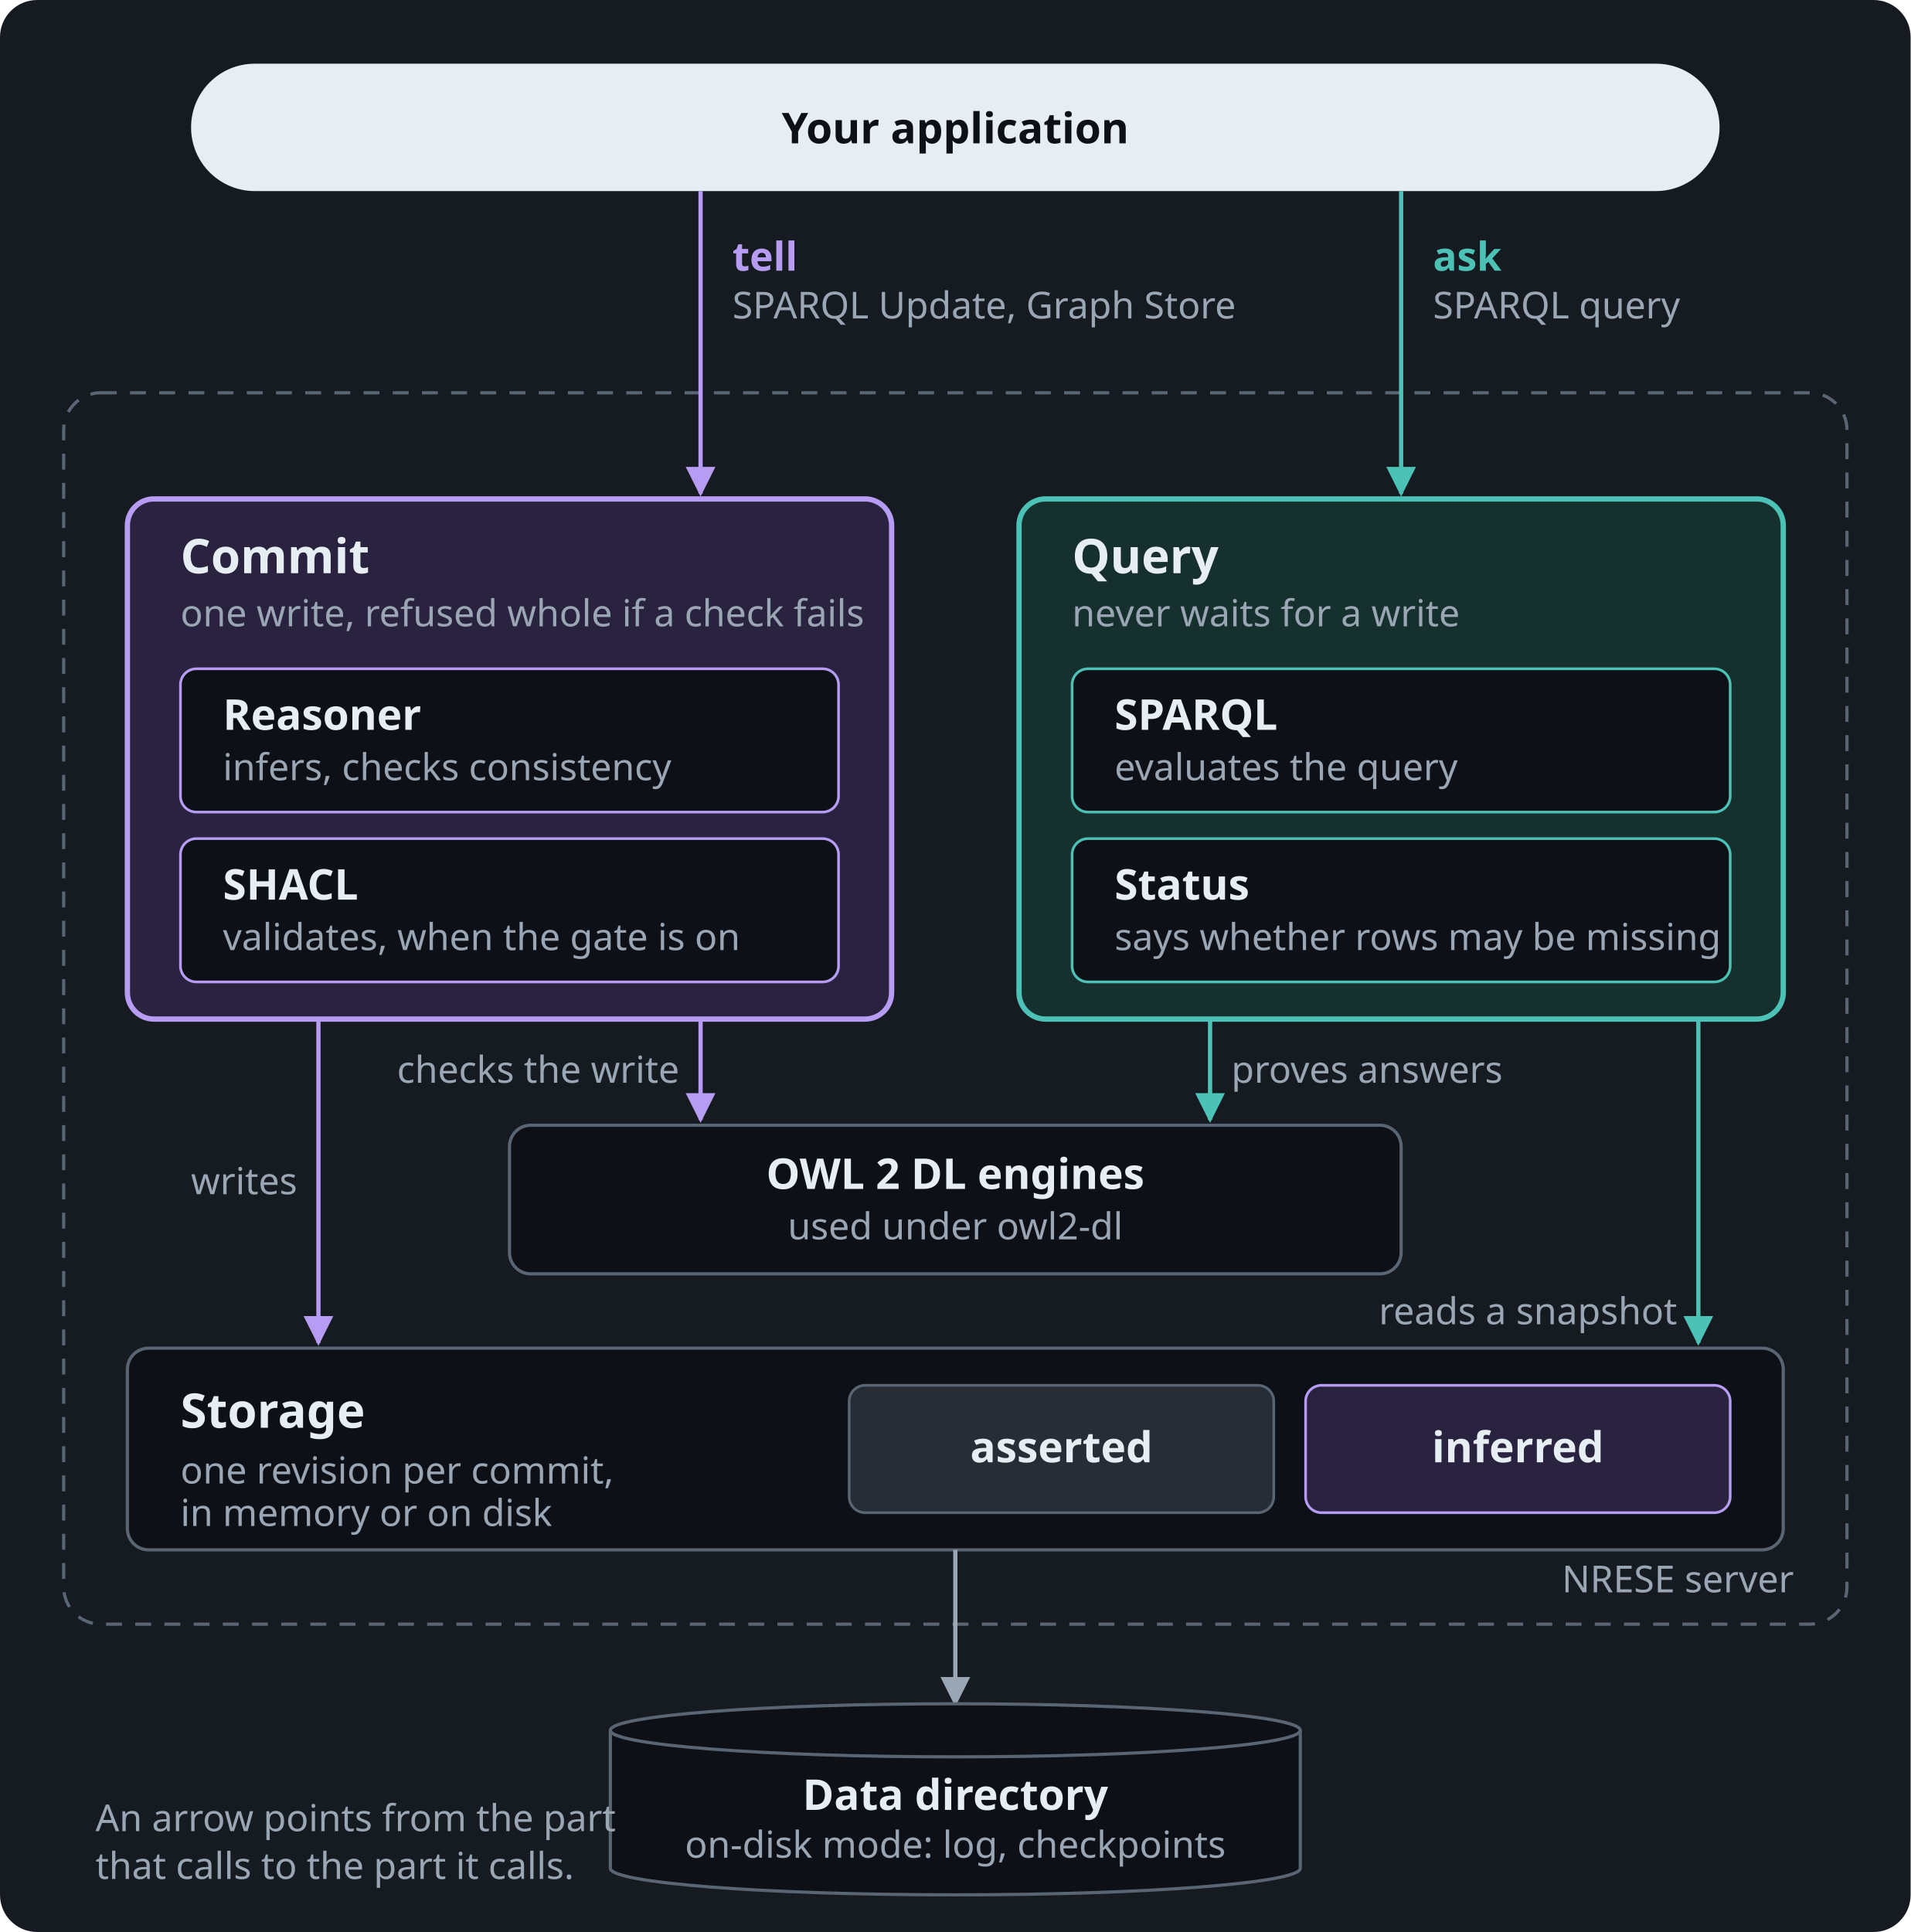
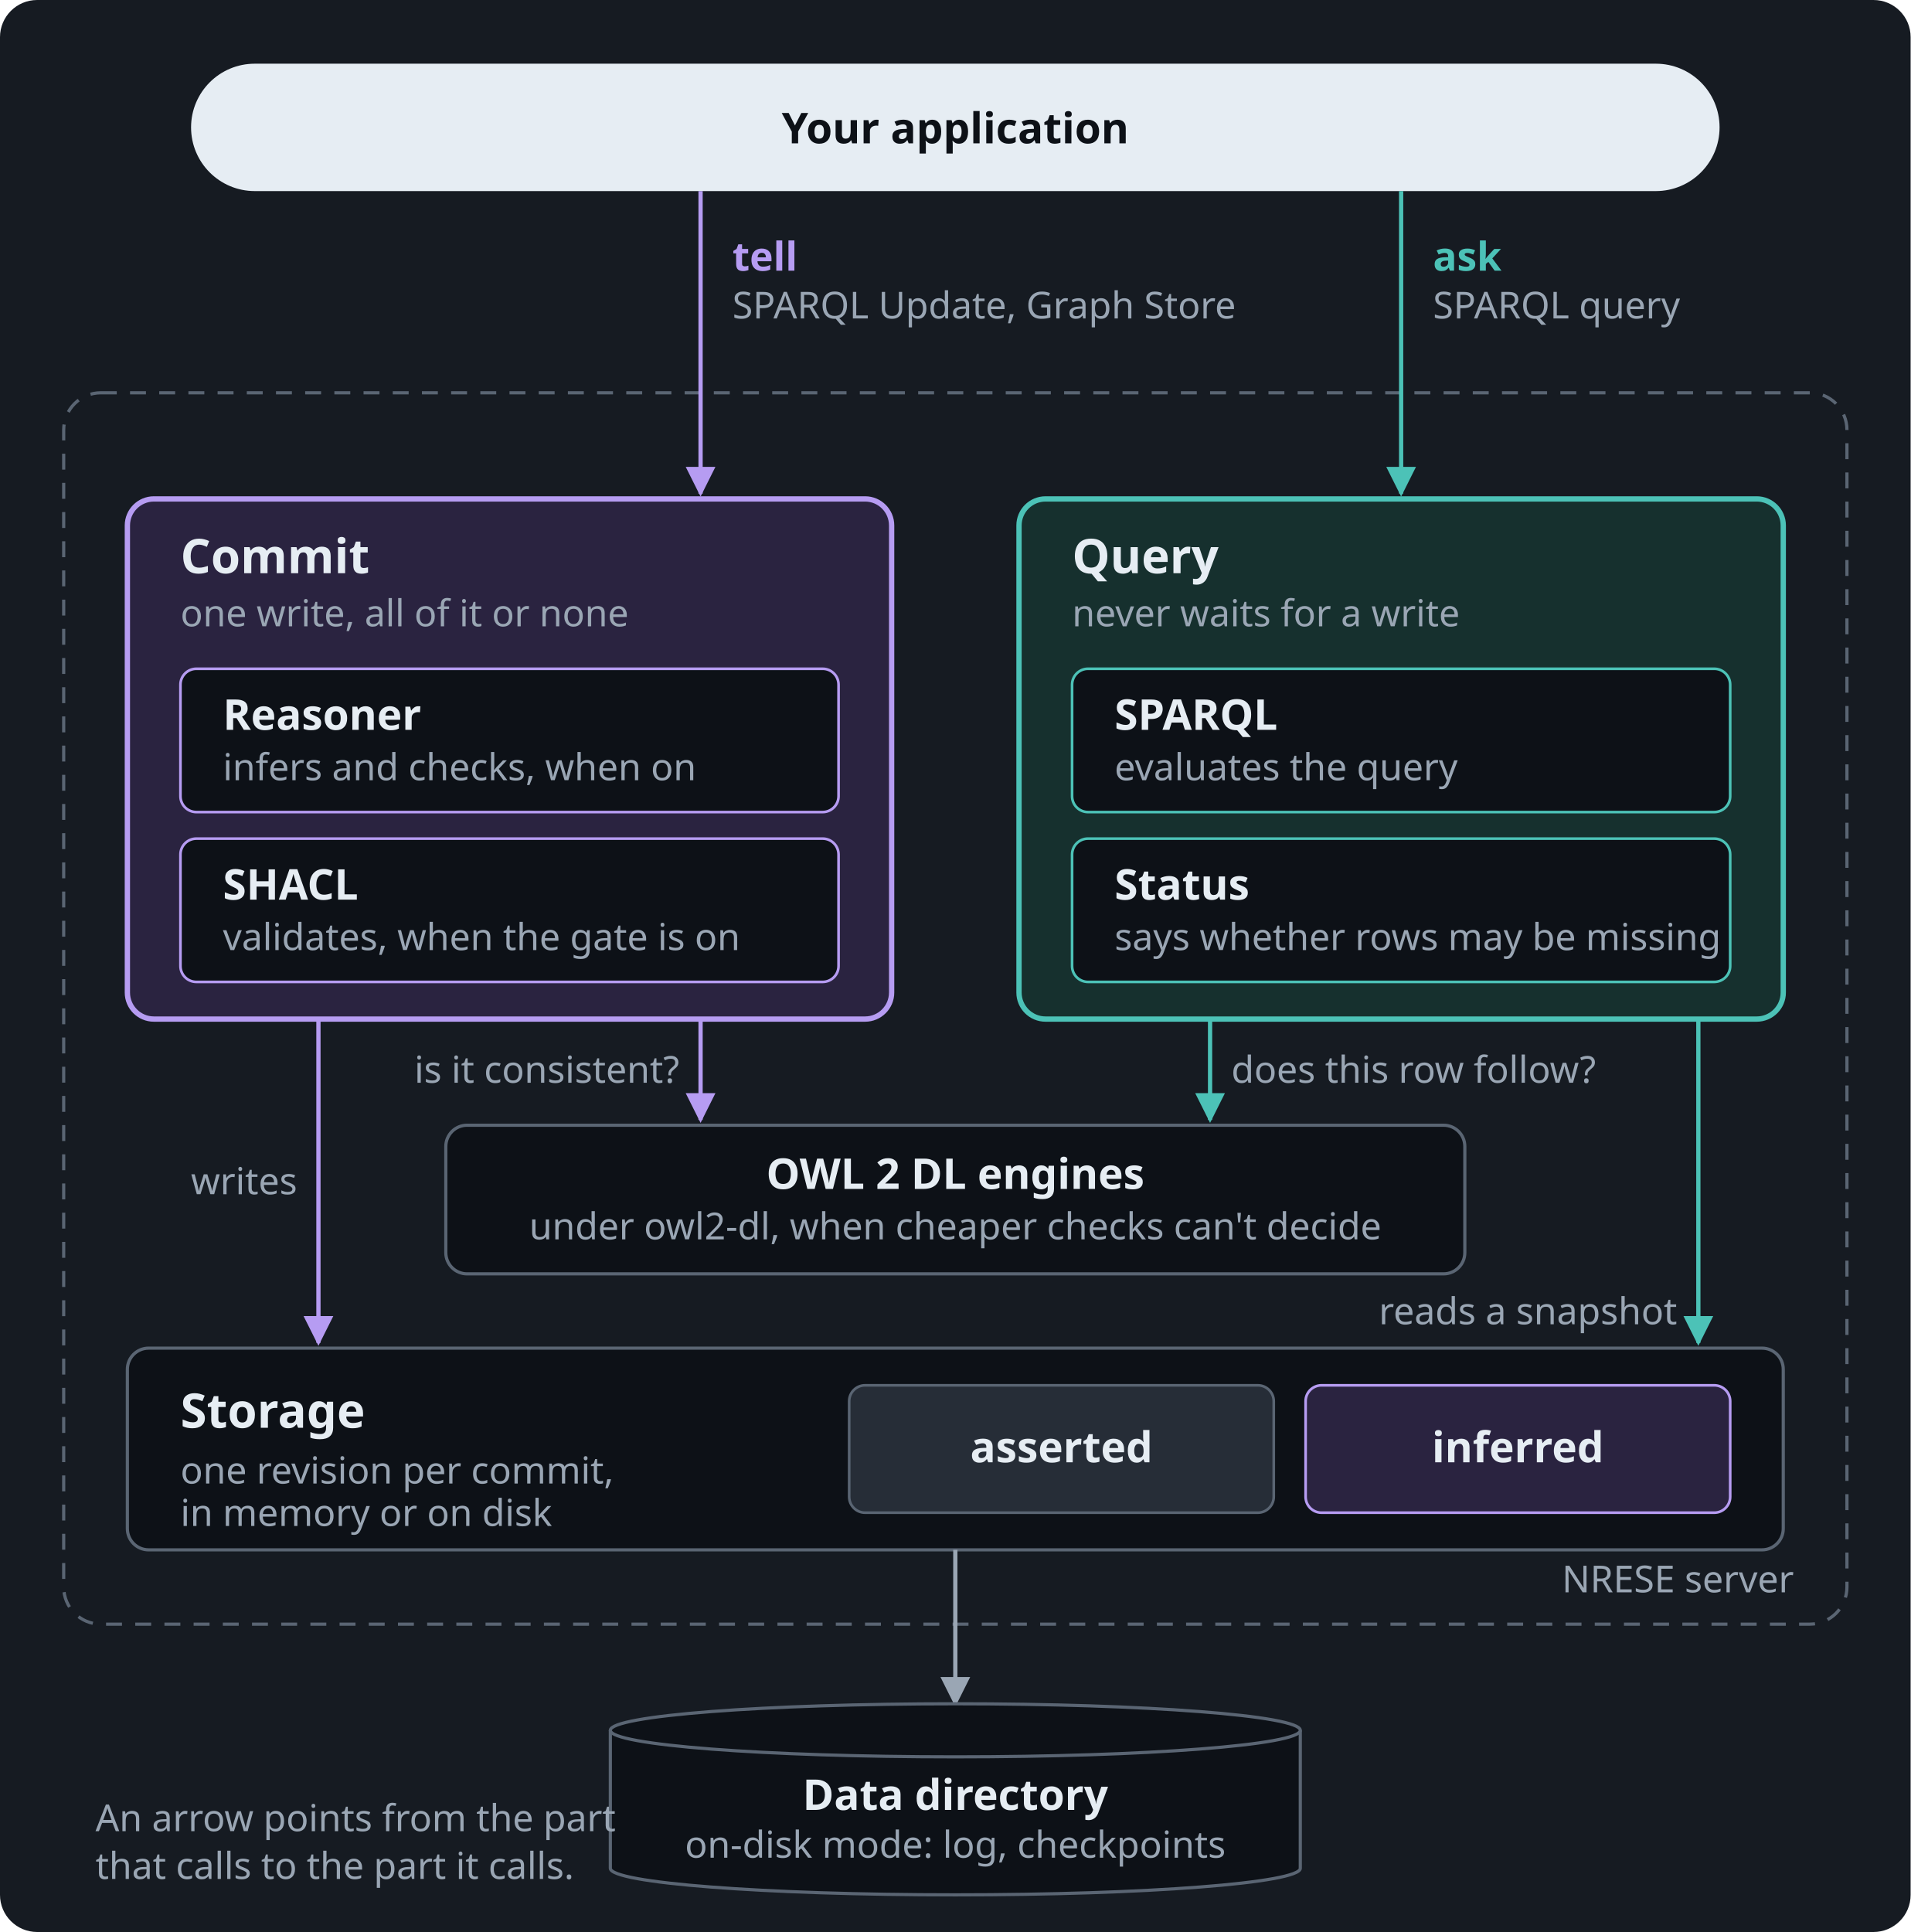
<svg xmlns="http://www.w3.org/2000/svg" viewBox="0 0 720 728" width="720" height="728" role="img" aria-labelledby="title desc">
  <style>
  text { font-family: -apple-system, BlinkMacSystemFont, "Segoe UI", "Noto Sans", Helvetica, Arial, sans-serif; fill: #E6EDF3; }
  .panel { fill: #161B22; }
  .t { font-size: 18px; font-weight: 600; }
  .n { font-size: 16px; font-weight: 600; }
  .d { font-size: 14px; fill: #9AA6B4; }
  .lbl { font-size: 14px; fill: #9AA6B4; }
+   .r { font-size: 14px; }
  .lvl { font-size: 22px; font-weight: 600; fill: #9AA6B4; }
  .band { fill: #262D37; }
  .boundary { fill: none; stroke: #5A6573; stroke-width: 1.2; stroke-dasharray: 6 5; }
  .box { fill: #0D1117; stroke: #5A6573; stroke-width: 1.2; }
  .chip { fill: #0D1117; stroke: #5A6573; stroke-width: 1; }
  .client { fill: #E6EDF3; }
  .client-t { fill: #0D1117; font-size: 16px; font-weight: 600; }
  .commit { fill: #2A2340; stroke: #B69CF2; stroke-width: 2; }
  .commit-chip { fill: #0D1117; stroke: #B69CF2; stroke-width: 1; }
  .query { fill: #16302E; stroke: #4CC2B7; stroke-width: 2; }
  .query-chip { fill: #0D1117; stroke: #4CC2B7; stroke-width: 1; }
  .asserted { fill: #262D37; stroke: #5A6573; stroke-width: 1; }
  .inferred { fill: #2A2340; stroke: #B69CF2; stroke-width: 1; }
  .w-tell { fill: #B69CF2; font-weight: 600; font-size: 15px; }
  .w-ask { fill: #4CC2B7; font-weight: 600; font-size: 15px; }
  .w-refuse { fill: #F2747B; font-weight: 600; font-size: 15px; }
  .a { fill: none; stroke-width: 1.6; }
  .a-ink { stroke: #9AA6B4; }
  .a-tell { stroke: #B69CF2; }
  .a-ask { stroke: #4CC2B7; }
  .a-refuse { stroke: #F2747B; stroke-dasharray: 5 4; }
  .m-ink { fill: #9AA6B4; }
  .m-tell { fill: #B69CF2; }
  .m-ask { fill: #4CC2B7; }
  .m-refuse { fill: #F2747B; }
</style>
  <defs>
    <marker id="h-ink" viewBox="0 0 10 10" refX="9" refY="5" markerWidth="7" markerHeight="7" orient="auto-start-reverse">
      <path class="m-ink" d="M0 0 L10 5 L0 10 z" />
    </marker>
    <marker id="h-tell" viewBox="0 0 10 10" refX="9" refY="5" markerWidth="7" markerHeight="7" orient="auto-start-reverse">
      <path class="m-tell" d="M0 0 L10 5 L0 10 z" />
    </marker>
    <marker id="h-ask" viewBox="0 0 10 10" refX="9" refY="5" markerWidth="7" markerHeight="7" orient="auto-start-reverse">
      <path class="m-ask" d="M0 0 L10 5 L0 10 z" />
    </marker>
    <marker id="h-refuse" viewBox="0 0 10 10" refX="9" refY="5" markerWidth="7" markerHeight="7" orient="auto-start-reverse">
      <path class="m-refuse" d="M0 0 L10 5 L0 10 z" />
    </marker>
  </defs>
  <rect class="panel" x="0" y="0" width="720" height="728" rx="14" />
  <rect class="client" x="72" y="24" width="576" height="48" rx="24" />
  <text x="360" y="54" class="client-t" text-anchor="middle">Your application</text>
  <rect class="boundary" x="24" y="148" width="672" height="464" rx="14" />
  <text x="676" y="600" class="lbl" text-anchor="end">NRESE server</text>
  <path class="a a-tell" d="M264 72 V186" marker-end="url(#h-tell)" />
  <text x="276" y="102" class="w-tell">tell</text>
  <text x="276" y="120" class="lbl">SPARQL Update, Graph Store</text>
  <path class="a a-ask" d="M528 72 V186" marker-end="url(#h-ask)" />
  <text x="540" y="102" class="w-ask">ask</text>
  <text x="540" y="120" class="lbl">SPARQL query</text>
  <rect class="commit" x="48" y="188" width="288" height="196" rx="10" />
  <text x="68" y="216" class="t">Commit</text>
-   <text x="68" y="236" class="d">one write, refused whole if a check fails</text>
+   <text x="68" y="236" class="d">one write, all of it or none</text>
  <rect class="commit-chip" x="68" y="252" width="248" height="54" rx="6" />
  <text x="84" y="275" class="n">Reasoner</text>
-   <text x="84" y="294" class="d">infers, checks consistency</text>
+   <text x="84" y="294" class="d">infers and checks, when on</text>
  <rect class="commit-chip" x="68" y="316" width="248" height="54" rx="6" />
  <text x="84" y="339" class="n">SHACL</text>
  <text x="84" y="358" class="d">validates, when the gate is on</text>
  <rect class="query" x="384" y="188" width="288" height="196" rx="10" />
  <text x="404" y="216" class="t">Query</text>
  <text x="404" y="236" class="d">never waits for a write</text>
  <rect class="query-chip" x="404" y="252" width="248" height="54" rx="6" />
  <text x="420" y="275" class="n">SPARQL</text>
  <text x="420" y="294" class="d">evaluates the query</text>
  <rect class="query-chip" x="404" y="316" width="248" height="54" rx="6" />
  <text x="420" y="339" class="n">Status</text>
  <text x="420" y="358" class="d">says whether rows may be missing</text>
  <path class="a a-tell" d="M264 384 V422" marker-end="url(#h-tell)" />
-   <text x="256" y="408" class="lbl" text-anchor="end">checks the write</text>
+   <text x="256" y="408" class="lbl" text-anchor="end">is it consistent?</text>
  <path class="a a-ask" d="M456 384 V422" marker-end="url(#h-ask)" />
-   <text x="464" y="408" class="lbl">proves answers</text>
-   <rect class="box" x="192" y="424" width="336" height="56" rx="8" />
+   <text x="464" y="408" class="lbl">does this row follow?</text>
+   <rect class="box" x="168" y="424" width="384" height="56" rx="8" />
  <text x="360" y="448" class="n" text-anchor="middle">OWL 2 DL engines</text>
-   <text x="360" y="467" class="d" text-anchor="middle">used under owl2-dl</text>
+   <text x="360" y="467" class="d" text-anchor="middle">under owl2-dl, when cheaper checks can't decide</text>
  <path class="a a-tell" d="M120 384 V506" marker-end="url(#h-tell)" />
  <text x="112" y="450" class="lbl" text-anchor="end">writes</text>
  <path class="a a-ask" d="M640 384 V506" marker-end="url(#h-ask)" />
  <text x="632" y="499" class="lbl" text-anchor="end">reads a snapshot</text>
  <rect class="box" x="48" y="508" width="624" height="76" rx="8" />
  <text x="68" y="538" class="t">Storage</text>
  <text x="68" y="559" class="d">one revision per commit,</text>
  <text x="68" y="575" class="d">in memory or on disk</text>
  <rect class="asserted" x="320" y="522" width="160" height="48" rx="6" />
  <text x="400" y="551" class="n" text-anchor="middle">asserted</text>
  <rect class="inferred" x="492" y="522" width="160" height="48" rx="6" />
  <text x="572" y="551" class="n" text-anchor="middle">inferred</text>
  <path class="a a-ink" d="M360 584 V642" marker-end="url(#h-ink)" />
  <path class="box" d="M230 652 a130 10 0 0 1 260 0 v52 a130 10 0 0 1 -260 0 z" />
  <path class="box" d="M230 652 a130 10 0 0 0 260 0" fill="none" />
  <text x="360" y="682" class="n" text-anchor="middle">Data directory</text>
  <text x="360" y="700" class="d" text-anchor="middle">on-disk mode: log, checkpoints</text>
  <text x="36" y="690" class="lbl">An arrow points from the part</text>
  <text x="36" y="708" class="lbl">that calls to the part it calls.</text>
</svg>
